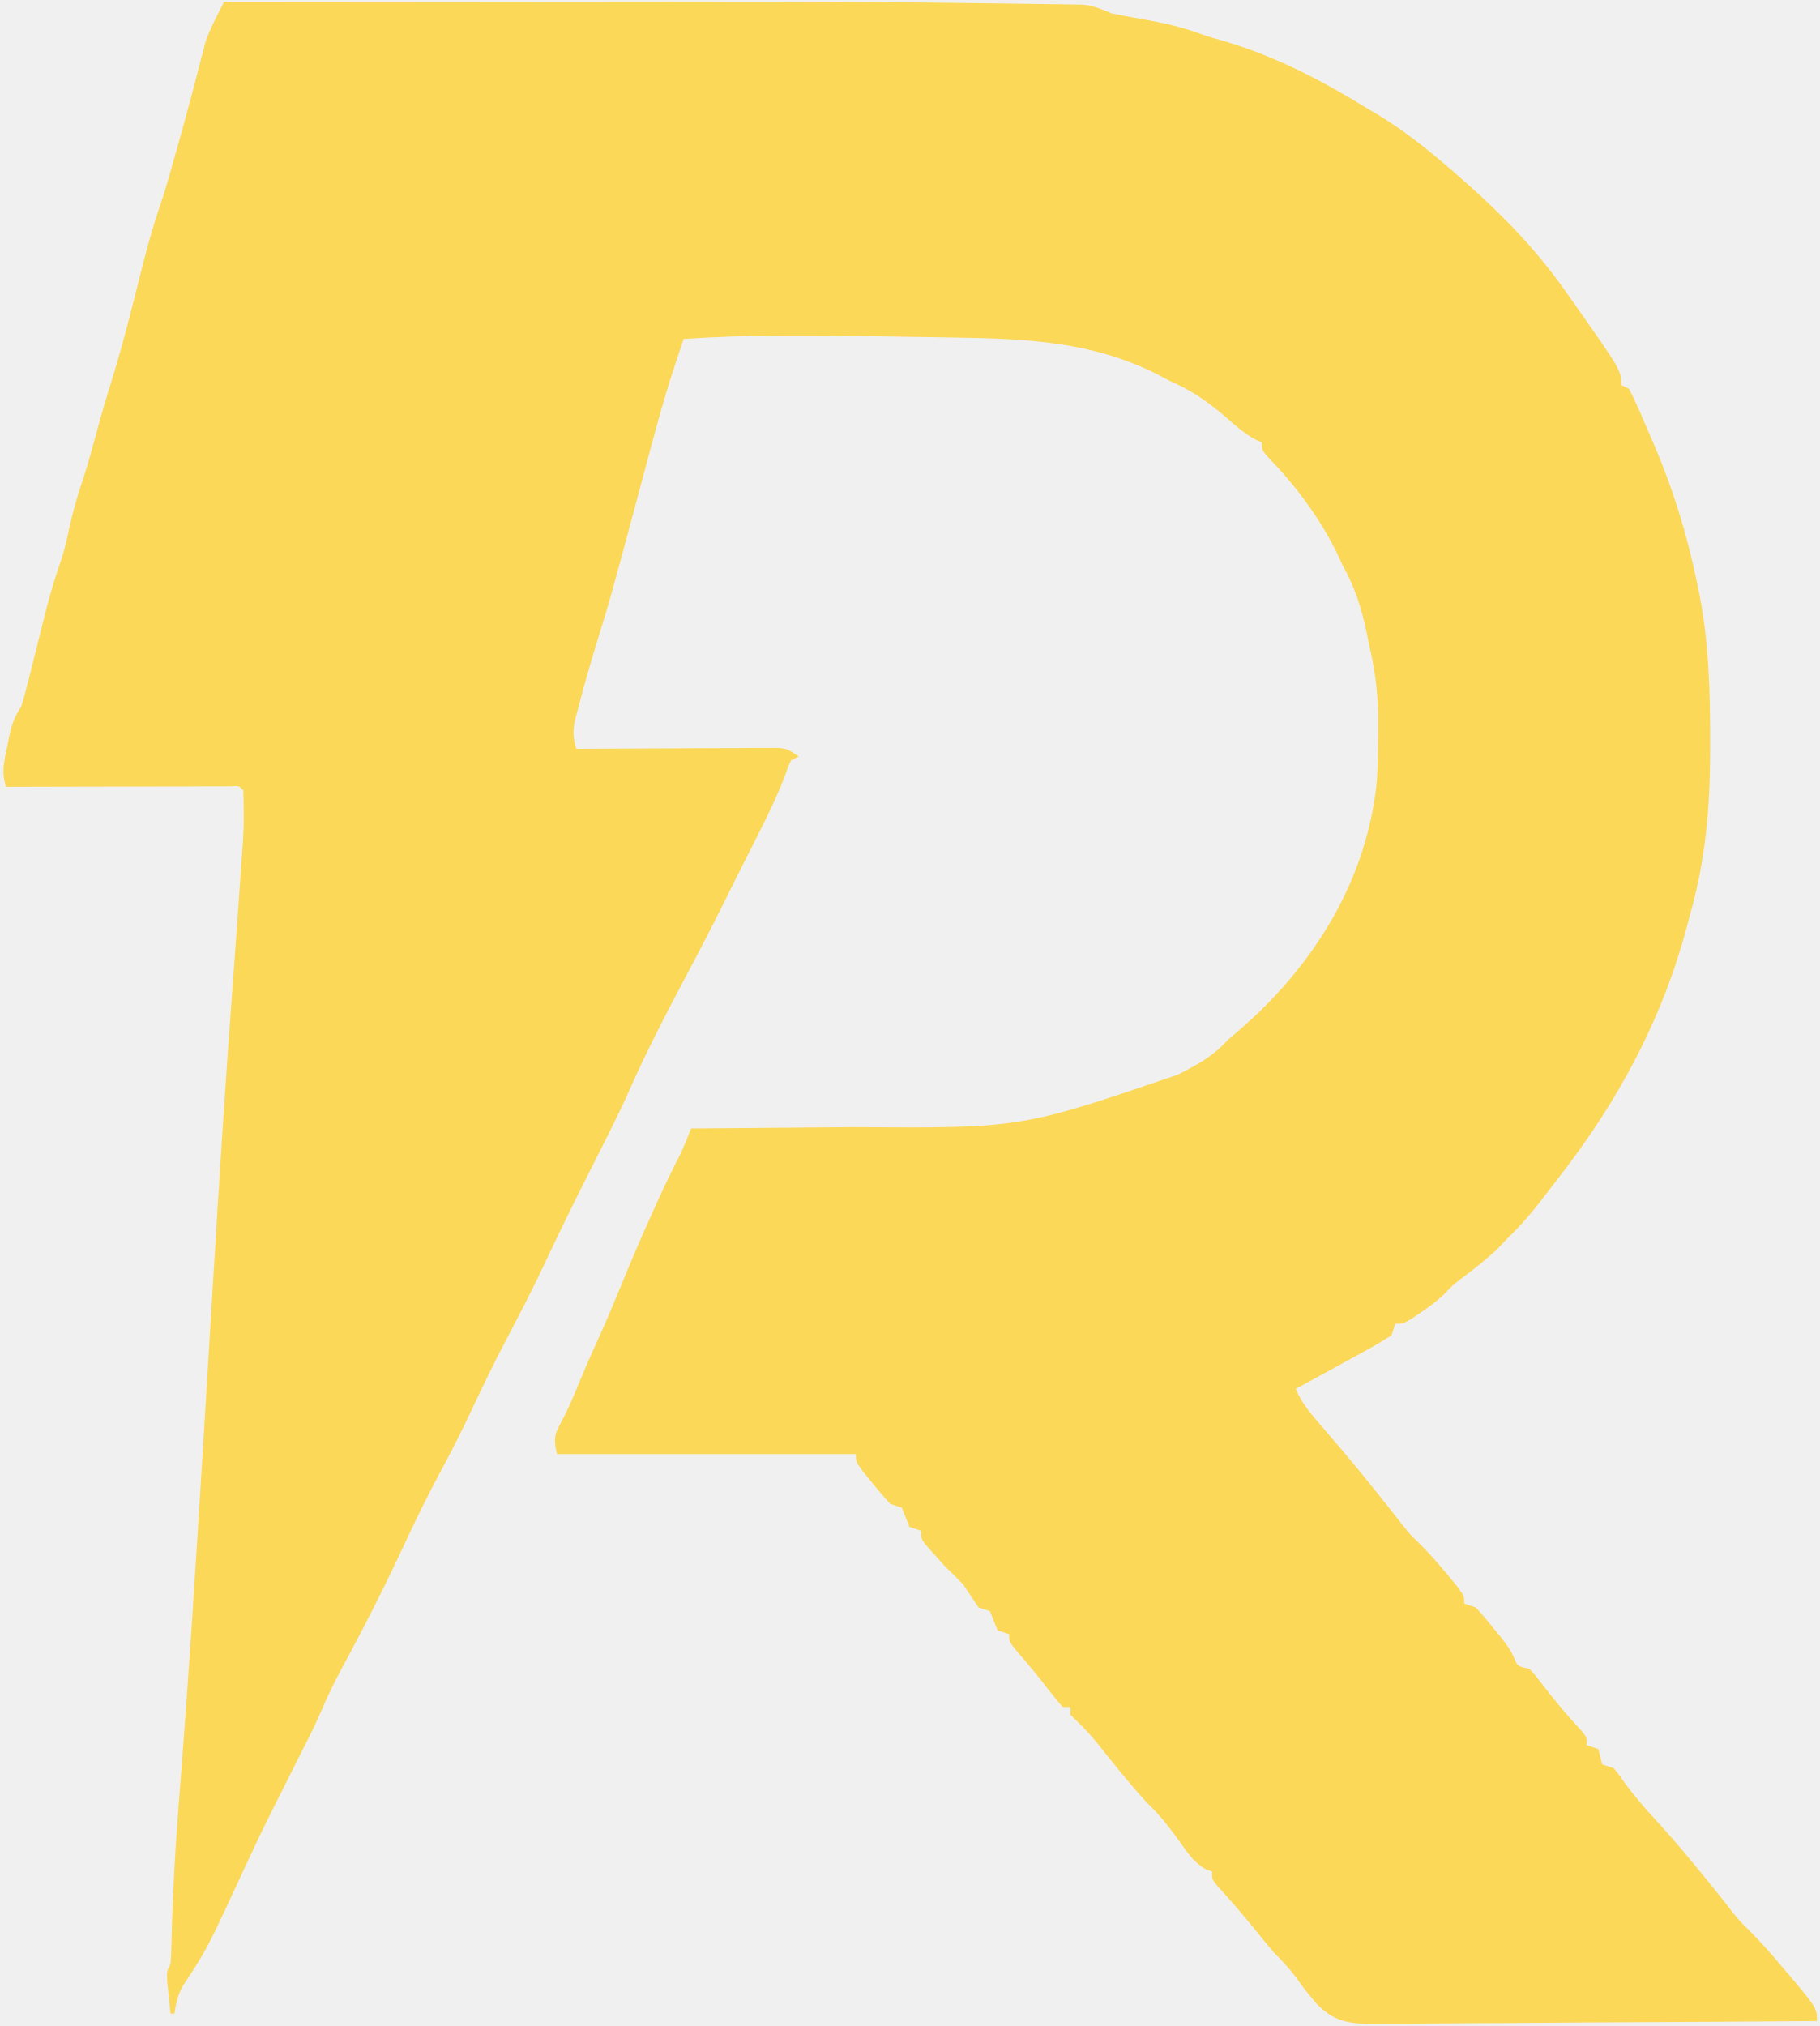
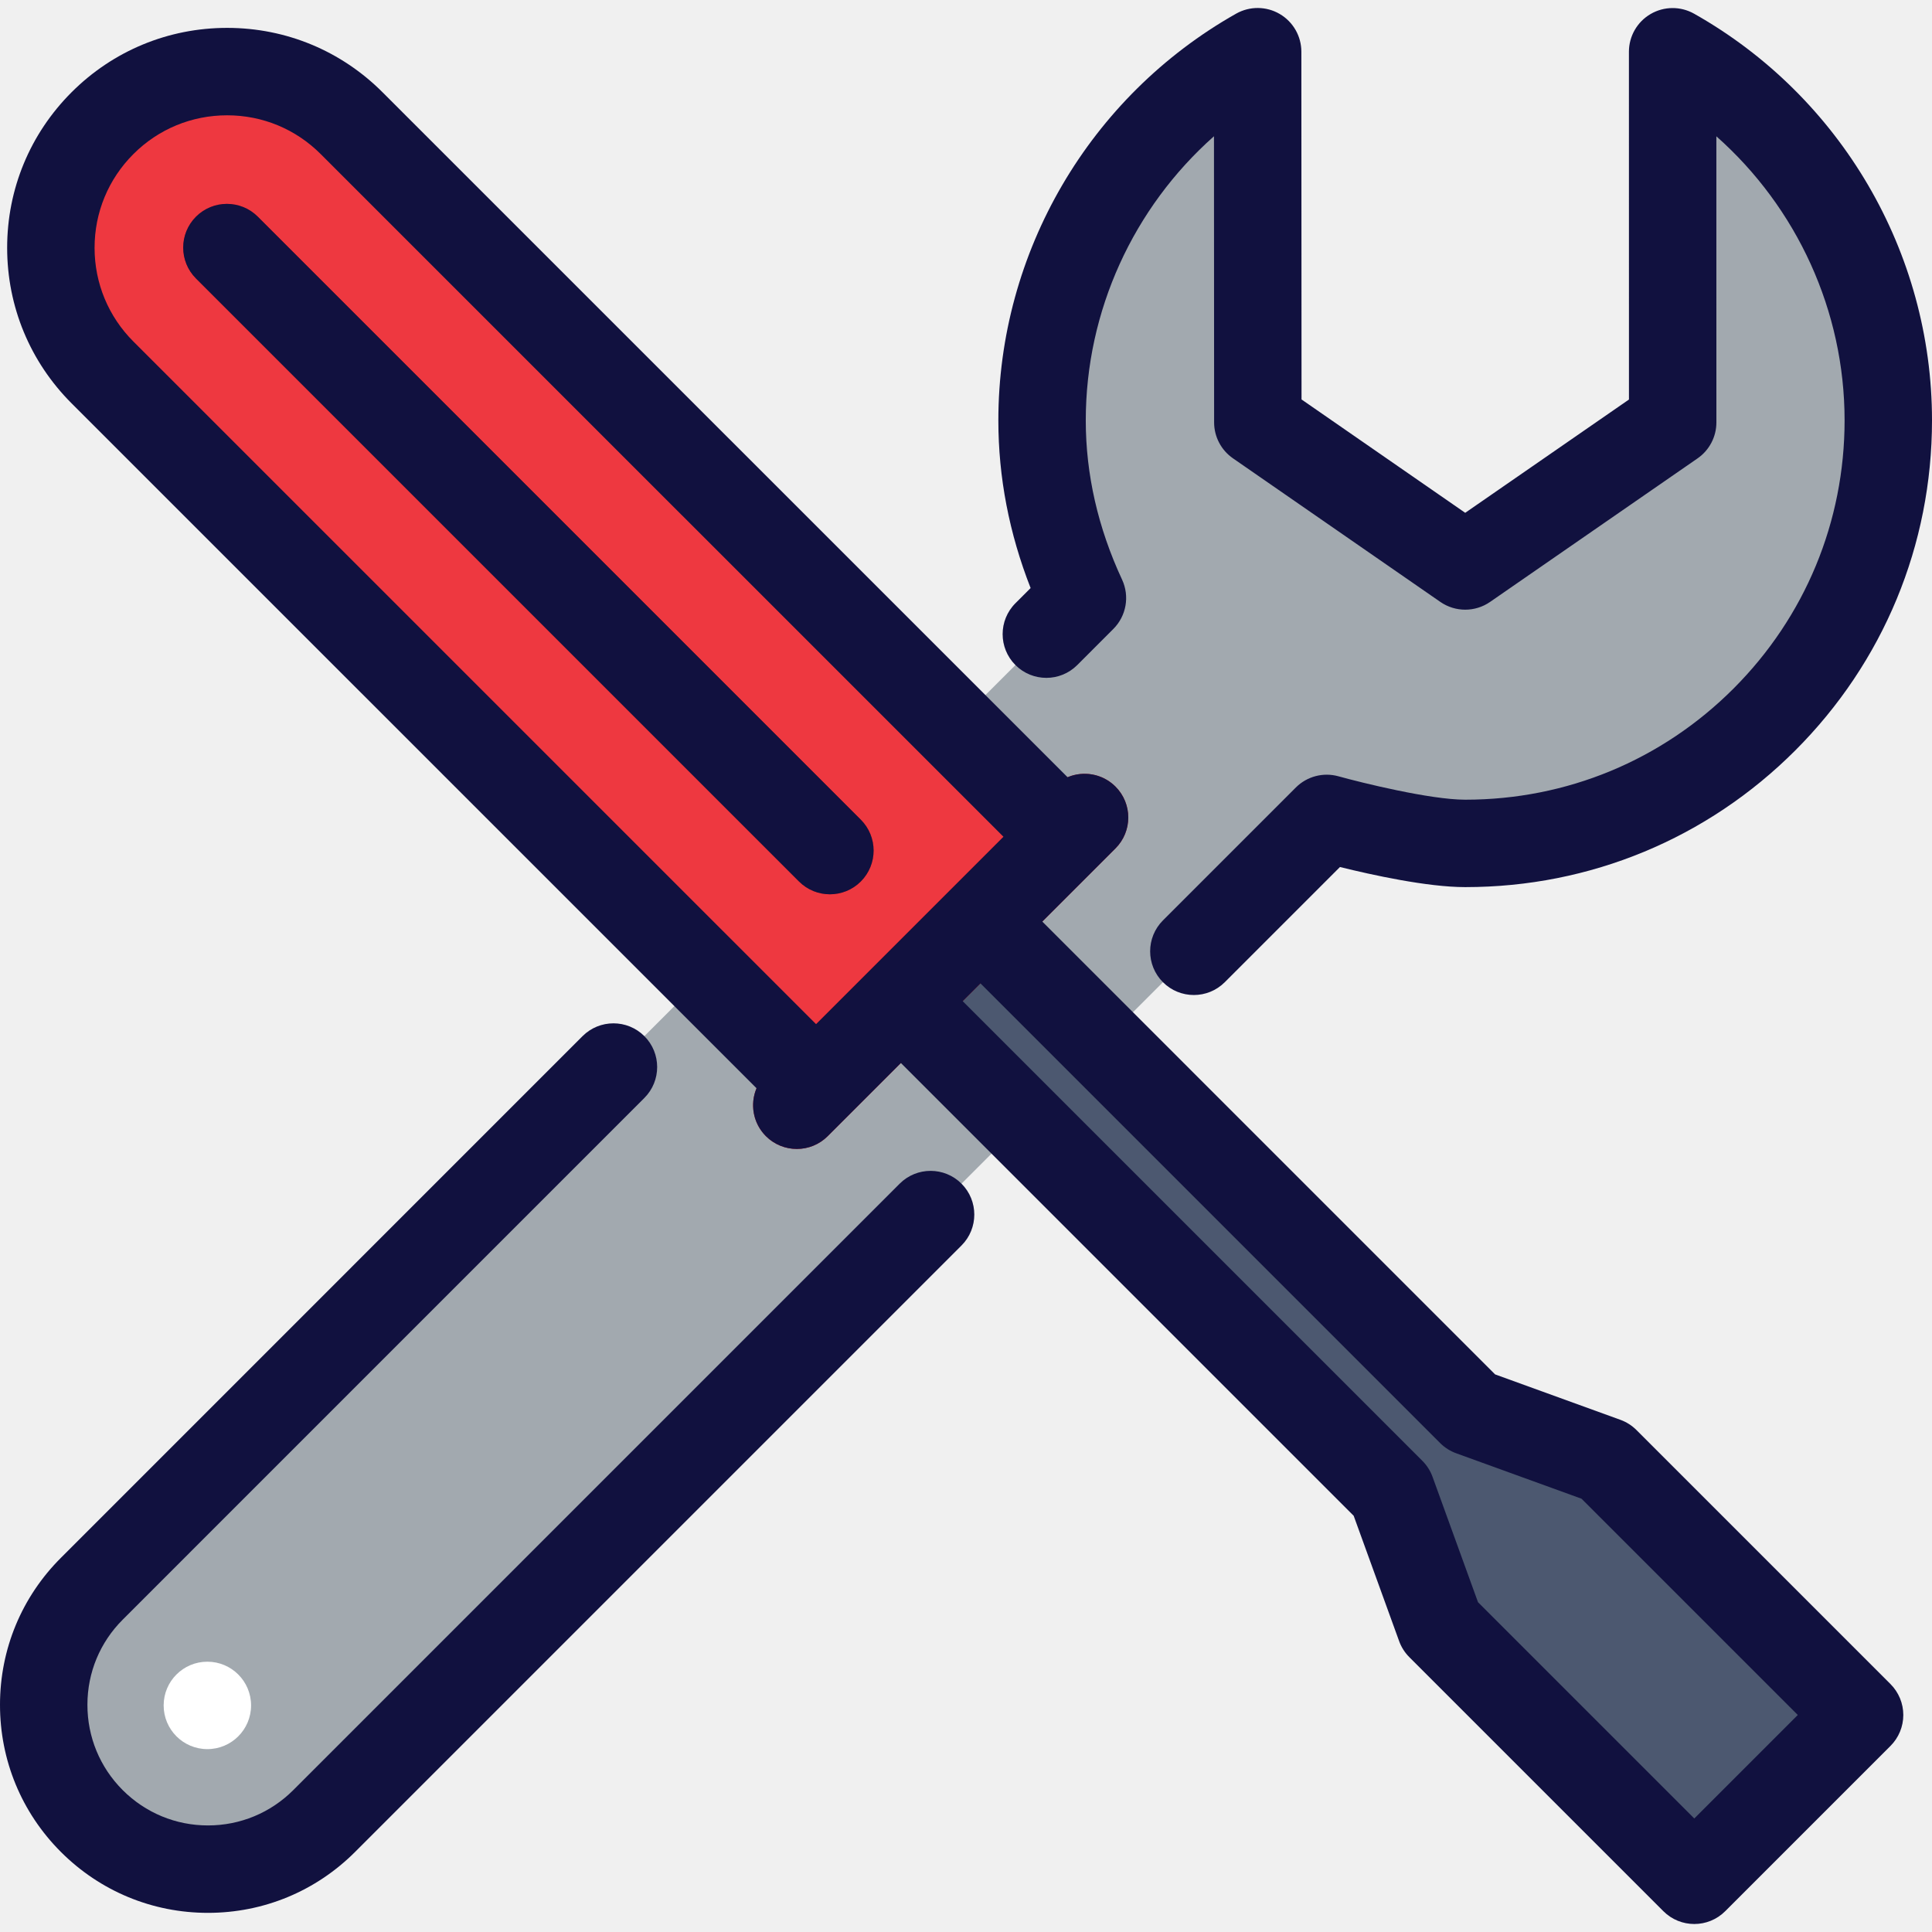
- <svg xmlns="http://www.w3.org/2000/svg" width="380" height="423" viewBox="0 0 380 423" fill="none">
-   <path d="M46.8 0.4C63.04 0.381 79.28 0.367 95.52 0.359C103.064 0.354 110.64 0.349 118.16 0.34C147.28 0.304 176.48 0.277 205.36 0.681C206.992 0.703 208.624 0.722 210.256 0.74C213.224 0.775 216.192 0.821 219.136 0.871C220 0.88 220.864 0.889 221.752 0.898C222.936 0.922 222.936 0.922 224.144 0.946C224.823 0.956 225.504 0.967 226.2 0.978C228.4 1.23 230.104 1.938 232.128 2.802C234.192 3.222 236.248 3.602 238.328 3.954C242.512 4.694 246.488 5.546 250.488 7.01C252.304 7.663 254.128 8.186 255.984 8.706C266.624 11.866 276.384 17.026 285.744 22.786C286.435 23.195 287.128 23.602 287.84 24.026C294.088 27.818 299.52 32.346 304.96 37.146C305.382 37.518 305.808 37.89 306.24 38.274C313.808 44.962 320.72 52.114 326.56 60.354L328.288 62.786C338.528 77.346 338.528 77.346 338.528 80.386C339.056 80.65 339.584 80.914 340.128 81.186C341.648 84.026 342.856 87.026 344.128 89.986C344.628 91.122 344.628 91.122 345.136 92.282C349.264 101.882 352.24 111.402 354.336 121.642L354.847 124.106C356.847 134.346 357.095 144.666 357.087 155.066C357.087 155.874 357.087 155.874 357.086 156.706C357.065 168.466 356.158 179.426 352.934 190.786C352.636 191.922 352.636 191.922 352.331 193.074C347.099 212.914 337.771 230.114 325.211 246.194C324.275 247.394 323.355 248.602 322.435 249.81C319.987 253.026 317.491 255.962 314.547 258.77C313.659 259.714 313.659 259.714 312.747 260.674C310.331 262.986 307.763 264.97 305.091 266.978C303.315 268.346 303.315 268.346 301.755 269.986C300.091 271.634 298.395 272.882 296.443 274.178L294.563 275.442C292.947 276.378 292.947 276.378 291.347 276.378L290.547 278.778C288.859 279.89 287.219 280.874 285.443 281.826L283.931 282.666C282.403 283.506 280.875 284.346 279.347 285.178L276.643 286.666C274.611 287.778 272.579 288.882 270.547 289.978C271.867 293.114 273.987 295.49 276.195 298.058C276.994 298.986 277.795 299.922 278.587 300.85C278.985 301.314 279.383 301.778 279.795 302.258C284.331 307.586 288.675 313.058 292.995 318.578C294.547 320.482 294.547 320.482 296.483 322.354C298.595 324.466 300.491 326.658 302.387 328.954C303.019 329.716 303.651 330.482 304.299 331.266C305.731 333.21 305.731 333.21 305.731 334.81C306.523 335.074 307.315 335.338 308.131 335.61C309.403 336.978 310.611 338.402 311.779 339.858L313.683 342.202C315.331 344.41 315.331 344.41 316.203 346.242C316.885 347.898 316.885 347.898 319.331 348.41C320.771 350.01 320.771 350.01 322.331 352.058C324.875 355.346 327.523 358.474 330.331 361.498C331.331 362.77 331.331 362.77 331.331 364.37C332.123 364.634 332.915 364.898 333.731 365.17C333.998 366.234 334.265 367.306 334.531 368.37C335.323 368.634 336.115 368.898 336.931 369.17C337.931 370.338 337.931 370.338 338.979 371.874C341.019 374.706 343.211 377.266 345.579 379.826C350.179 384.818 354.459 390.066 358.699 395.346C359.25 396.042 359.803 396.738 360.371 397.458C360.854 398.074 361.339 398.69 361.835 399.33C363.379 401.226 363.379 401.226 365.283 403.074C367.595 405.386 369.715 407.81 371.827 410.314C372.202 410.751 372.577 411.186 372.963 411.642C379.379 419.226 379.379 419.226 379.379 421.962C366.419 422.074 353.459 422.158 340.579 422.21C334.571 422.235 328.579 422.269 322.579 422.324C317.339 422.372 312.099 422.403 306.899 422.414C304.123 422.42 301.355 422.434 298.579 422.469C295.483 422.508 292.379 422.509 289.299 422.507C287.923 422.533 287.923 422.533 286.523 422.559C281.467 422.52 278.523 422.034 274.923 418.367C273.667 416.895 272.451 415.455 271.347 413.863C269.707 411.511 267.931 409.583 265.899 407.559C264.731 406.175 263.587 404.767 262.451 403.359C259.747 400.015 256.979 396.775 254.051 393.599C253.083 392.351 253.083 392.351 253.083 390.751C252.63 390.584 252.179 390.417 251.707 390.245C249.203 388.749 247.971 386.821 246.283 384.453C244.171 381.509 242.099 378.861 239.483 376.373C235.779 372.333 232.371 368.053 229.003 363.813C227.763 362.309 226.515 360.941 225.107 359.597C224.579 359.069 224.051 358.541 223.507 357.997V356.397H221.907C220.859 355.221 219.867 353.997 218.907 352.749C216.899 350.165 214.875 347.645 212.707 345.197C210.707 342.797 210.707 342.797 210.707 341.197C209.915 340.933 209.123 340.669 208.307 340.397C207.774 339.061 207.243 337.733 206.707 336.397C205.915 336.133 205.123 335.869 204.307 335.597C203.227 334.005 202.163 332.405 201.107 330.797C199.795 329.445 198.459 328.117 197.107 326.797C196.211 325.821 195.331 324.837 194.459 323.845C194.05 323.38 193.643 322.917 193.219 322.437C192.307 321.197 192.307 321.197 192.307 319.597C191.515 319.333 190.723 319.069 189.907 318.797C189.374 317.461 188.843 316.133 188.307 314.797C187.515 314.533 186.723 314.269 185.907 313.997C184.603 312.597 183.363 311.133 182.155 309.645C181.509 308.854 180.859 308.061 180.195 307.245C178.707 305.189 178.707 305.189 178.707 303.589H116.307C115.395 299.925 115.999 299.085 117.715 295.901C118.827 293.757 119.739 291.573 120.659 289.333C121.915 286.269 123.219 283.237 124.611 280.213C126.363 276.405 127.971 272.541 129.563 268.693C131.475 264.021 133.419 259.413 135.515 254.773C135.835 254.06 136.154 253.349 136.483 252.613C138.235 248.717 140.035 244.853 141.995 241.093C142.859 239.301 143.579 237.461 144.307 235.613C145.395 235.606 145.395 235.606 146.507 235.599C153.459 235.552 160.427 235.494 167.387 235.424C170.955 235.389 174.531 235.357 178.107 235.335C213.147 235.575 213.147 235.575 245.947 224.375C246.599 224.036 247.251 223.697 247.923 223.343C251.227 221.591 253.811 219.959 256.323 217.175C257.299 216.319 258.283 215.471 259.275 214.623C274.555 201.263 285.595 183.423 287.515 162.783C287.692 159.367 287.75 155.951 287.765 152.543C287.772 151.287 287.772 151.287 287.778 149.999C287.73 144.743 287.114 139.919 285.914 134.799L285.345 131.967C284.241 126.847 282.881 122.527 280.313 117.967C279.845 116.967 279.377 115.967 278.913 114.967C275.249 107.703 270.513 101.367 264.833 95.527C263.481 93.959 263.481 93.959 263.481 92.359C263.049 92.176 262.617 91.992 262.169 91.803C259.737 90.459 257.761 88.683 255.681 86.859C252.073 83.779 248.633 81.419 244.321 79.563C243.305 79.034 242.289 78.499 241.273 77.963C227.993 71.363 214.393 70.707 199.833 70.483C198.721 70.465 197.61 70.446 196.498 70.427C194.178 70.389 191.858 70.353 189.538 70.318C187.194 70.284 184.858 70.245 182.514 70.202C169.234 69.96 156.033 69.868 142.753 70.764C142.367 71.916 141.981 73.076 141.593 74.228C141.271 75.196 141.271 75.196 140.942 76.18C138.182 84.5 136.006 93.06 133.734 101.54C127.51 124.74 127.51 124.74 124.854 133.38C123.414 138.076 122.038 142.74 120.806 147.54C120.412 149.052 120.412 149.052 120.009 150.588C119.577 153.02 119.677 154.052 120.357 156.34C120.902 156.336 121.445 156.333 122.013 156.329C127.685 156.294 133.373 156.27 139.053 156.252C141.173 156.244 143.285 156.233 145.405 156.219C148.445 156.2 151.485 156.191 154.525 156.184C155.477 156.176 156.429 156.167 157.405 156.159C158.285 156.159 159.165 156.158 160.077 156.158C160.853 156.155 161.629 156.151 162.429 156.148C164.389 156.34 164.389 156.34 166.789 157.94L165.189 158.74C164.505 160.18 164.505 160.18 163.893 161.988C161.781 167.5 159.077 172.708 156.397 177.988C154.677 181.364 152.989 184.764 151.309 188.148C148.845 193.124 146.285 198.068 143.693 202.948C139.197 211.428 134.733 219.988 130.893 228.788C128.373 234.324 125.533 239.748 122.813 245.188C119.829 251.1 116.909 257.028 114.093 263.028C111.517 268.58 108.709 273.988 105.853 279.428C103.165 284.484 100.701 289.668 98.285 294.788C96.301 299.02 94.189 303.188 91.973 307.268C89.277 312.284 86.781 317.348 84.381 322.548C80.325 331.268 75.981 339.828 71.421 348.228C69.725 351.388 68.189 354.58 66.781 357.908C65.341 361.196 63.669 364.388 62.045 367.588C61.377 368.924 60.709 370.252 60.045 371.588C59.069 373.54 58.093 375.5 57.101 377.444C55.125 381.356 53.237 385.308 51.397 389.284C43.237 406.964 43.237 406.964 38.117 414.724C37.109 416.612 36.733 418.308 36.413 420.412H35.613C35.457 418.98 35.308 417.548 35.163 416.108C35.08 415.309 34.996 414.508 34.91 413.692C34.813 411.612 34.813 411.612 35.614 410.012C35.709 408.82 35.757 407.628 35.782 406.428C35.803 405.66 35.824 404.892 35.846 404.1C35.879 402.812 35.879 402.812 35.914 401.508C36.164 393.764 36.598 386.068 37.194 378.308C37.246 377.624 37.298 376.94 37.353 376.236C37.507 374.236 37.663 372.236 37.819 370.228C38.578 360.468 39.275 350.708 39.923 340.948C39.973 340.196 40.023 339.444 40.074 338.668C40.954 325.388 41.786 312.108 42.594 298.828C42.653 297.876 42.71 296.916 42.77 295.932C43.308 287.052 43.842 278.252 44.378 269.372C45.73 246.972 47.138 224.652 48.834 202.252C49.306 196.02 49.738 189.772 50.17 183.532C50.24 182.532 50.309 181.54 50.38 180.516C50.952 172.804 50.952 172.804 50.82 165.076C49.98 164.052 49.98 164.052 48.068 164.18C46.772 164.182 46.772 164.182 45.444 164.185C43.98 164.185 43.98 164.185 42.484 164.185C41.412 164.189 40.332 164.193 39.26 164.198C38.164 164.199 37.076 164.2 35.98 164.201C33.1 164.204 30.22 164.212 27.34 164.221C24.404 164.229 21.46 164.233 18.54 164.237C12.772 164.245 7.02 164.259 1.26 164.276C0.244 161.228 0.868 158.932 1.51 155.876C1.614 155.334 1.719 154.796 1.826 154.236C2.376 151.54 2.914 149.796 4.458 147.476C4.995 145.684 5.482 143.884 5.93 142.068C6.065 141.538 6.198 141.012 6.337 140.46C6.765 138.764 7.185 137.068 7.609 135.372C8.162 133.156 8.721 130.932 9.281 128.716C9.416 128.181 9.551 127.644 9.69 127.1C10.57 123.66 11.594 120.308 12.762 116.94C13.494 114.748 13.978 112.516 14.458 110.26C15.242 106.748 16.162 103.404 17.354 100.02C18.53 96.428 19.49 92.78 20.474 89.14C21.442 85.604 22.482 82.1 23.578 78.58C25.602 72.052 27.25 65.46 28.914 58.82C30.282 53.396 31.65 48.02 33.49 42.74C34.546 39.644 35.41 36.484 36.306 33.3C36.51 32.584 36.714 31.868 36.926 31.132C38.03 27.252 39.094 23.372 40.118 19.452C40.428 18.284 40.428 18.284 40.745 17.084C41.138 15.588 41.526 14.1 41.905 12.604C42.086 11.916 42.268 11.228 42.455 10.524C42.609 9.927 42.762 9.332 42.922 8.716C43.59 6.804 44.386 5.108 45.298 3.308C45.734 2.444 45.734 2.444 46.178 1.564C46.511 0.907 46.511 0.907 46.852 0.236L46.8 0.4Z" fill="#FCD859" />
+ <svg xmlns="http://www.w3.org/2000/svg" height="800px" width="800px" version="1.1" id="Layer_1" viewBox="0 0 511.997 511.997" xml:space="preserve">
+   <path style="fill:#A2A9AF;" d="M443.265,13.721l0.01,98.229l-54.98,38.037l-54.96-38.057l-0.047-98.229  c-34.073,19.247-57.133,55.751-57.133,97.724c0,16.857,4.031,32.73,10.701,47.061l-262.5,262.519  c-17.037,16.979-17.01,44.583-0.038,61.572c17.036,17.036,44.611,16.999,61.61-0.01l265.674-265.682c0,0,23.792,6.613,36.655,6.622  c61.964,0.048,112.159-50.205,112.159-112.13C500.407,69.461,477.358,32.959,443.265,13.721z" />
+   <polygon style="fill:#4C5870;" points="389.841,374.235 243.454,227.847 222.36,248.939 368.748,395.327 381.672,430.968   449.001,498.296 492.809,454.488 425.481,387.159 " />
+   <path style="fill:#EE3840;" d="M216.268,287.795L27.179,98.715C8.935,80.481,8.894,50.904,27.168,32.63  C45.392,14.427,75,14.396,93.213,32.67l189.101,189.08L216.268,287.795z" />
+   <g>
+     <path style="fill:#C21B23;" d="M228.122,233.603c-4.523,4.523-11.858,4.523-16.382,0L51.941,73.804   c-4.523-4.523-4.523-11.858,0-16.382s11.858-4.523,16.382,0l159.798,159.798C232.644,221.744,232.645,229.079,228.122,233.603z" />
+     <path style="fill:#C21B23;" d="M295.612,224.834l-76.26,76.26c-4.523,4.523-11.858,4.523-16.382,0s-4.523-11.858,0-16.382   l76.26-76.26c4.523-4.523,11.858-4.523,16.382,0C300.135,212.975,300.135,220.31,295.612,224.834z" />
+   </g>
+   <circle style="fill:#FFFFFF;" cx="54.953" cy="451.949" r="11.584" />
+   <g>
+     <path style="fill:#11113F;" d="M269.098,159.864c-4.522,4.525-4.522,11.858,0.002,16.383c4.525,4.525,11.859,4.523,16.382-0.002   l9.565-9.568c3.44-3.442,4.364-8.666,2.31-13.078c-6.383-13.715-9.619-27.904-9.619-42.174c0-29.051,12.646-56.413,33.976-75.317   l0.037,75.828c0.001,3.798,1.866,7.356,4.989,9.518l54.96,38.057c3.965,2.745,9.218,2.748,13.185,0.002l54.98-38.037   c3.128-2.164,4.994-5.724,4.994-9.528l-0.008-75.824c21.328,18.887,33.975,46.227,33.982,75.254   c0,26.863-10.459,52.119-29.452,71.115c-18.978,18.982-44.202,29.432-71.037,29.432c-0.026,0-0.052,0-0.079,0   c-9.233-0.007-27.358-4.477-33.564-6.2c-4.023-1.119-8.339,0.017-11.292,2.969l-35.217,35.218c-4.523,4.523-4.523,11.858,0,16.383   c2.262,2.261,5.227,3.393,8.191,3.393s5.93-1.132,8.191-3.393l30.527-30.528c8.511,2.105,23.14,5.318,33.146,5.325   c0.035,0,0.064,0,0.097,0c33.019-0.001,64.066-12.863,87.419-36.22c23.367-23.371,36.235-54.443,36.235-87.496   c-0.01-44.521-24.167-85.805-63.042-107.744c-3.586-2.024-7.978-1.992-11.535,0.085c-3.556,2.077-5.743,5.886-5.742,10.005   l0.009,92.157l-43.393,30.02l-43.378-30.04l-0.045-92.163c-0.002-4.118-2.19-7.926-5.747-10c-3.556-2.076-7.948-2.105-11.534-0.08   c-38.871,21.958-63.019,63.268-63.019,107.808c0,15.045,2.873,29.949,8.552,44.415L269.098,159.864z" />
+     <path style="fill:#11113F;" d="M238.425,313.682L77.734,474.379c-6.039,6.042-14.066,9.371-22.603,9.377c-0.006,0-0.01,0-0.017,0   c-8.535-0.001-16.564-3.328-22.601-9.365c-6.036-6.043-9.356-14.081-9.346-22.636c0.009-8.529,3.335-16.536,9.379-22.56   l138.216-138.228c4.523-4.523,4.523-11.857,0-16.382c-4.523-4.522-11.858-4.523-16.382,0.001L16.179,412.8   C5.763,423.18,0.017,437.006,0,451.728c-0.017,14.747,5.708,28.611,16.127,39.041c10.418,10.418,24.263,16.155,38.986,16.155   c0.01,0,0.021,0,0.03,0c14.724-0.008,28.567-5.75,38.976-16.165l160.688-160.694c4.523-4.523,4.523-11.858,0-16.383   C250.282,309.16,242.949,309.16,238.425,313.682z" />
+     <path style="fill:#11113F;" d="M433.672,378.968c-1.2-1.199-2.648-2.12-4.242-2.699l-33.219-12.045L276.218,244.228l19.395-19.393   c4.523-4.523,4.525-11.858,0-16.383c-3.433-3.431-8.485-4.26-12.699-2.484L101.418,24.493C90.441,13.481,75.822,7.406,60.255,7.388   c-0.023,0-0.044,0-0.067,0c-15.567,0-30.2,6.054-41.21,17.051C7.953,35.463,1.887,50.114,1.896,65.694   c0.008,15.567,6.079,30.205,17.092,41.211l181.498,181.49c-1.777,4.213-0.95,9.265,2.484,12.698c4.525,4.522,11.859,4.525,16.382,0   l19.39-19.39l119.995,119.993l12.046,33.22c0.578,1.594,1.499,3.043,2.699,4.242l67.329,67.328   c2.262,2.261,5.227,3.393,8.191,3.393s5.93-1.132,8.191-3.393L501,462.679c2.172-2.173,3.393-5.119,3.393-8.191   s-1.221-6.018-3.393-8.191L433.672,378.968z M251.643,236.037c-0.024,0.024-0.05,0.051-0.074,0.075l-35.301,35.301L35.367,90.522   c-6.64-6.636-10.299-15.457-10.304-24.839c-0.005-9.387,3.651-18.217,10.291-24.856c6.632-6.625,15.449-10.27,24.833-10.27   c0.014,0,0.028,0,0.041,0c9.375,0.01,18.174,3.666,24.793,10.306l180.909,180.89l-14.211,14.211   C251.694,235.988,251.669,236.012,251.643,236.037z M449.001,481.914l-57.316-57.316l-12.046-33.22   c-0.578-1.594-1.499-3.043-2.699-4.242L255.124,265.322l4.712-4.711l121.814,121.815c1.2,1.199,2.648,2.12,4.242,2.699   l33.219,12.045l57.316,57.316L449.001,481.914z" />
+     <path style="fill:#11113F;" d="M68.322,57.422c-4.523-4.522-11.858-4.522-16.382,0c-4.523,4.523-4.523,11.858,0,16.383   l159.798,159.797c2.261,2.261,5.227,3.393,8.191,3.393c2.964,0,5.93-1.132,8.191-3.393c4.523-4.523,4.523-11.858,0-16.383   L68.322,57.422z" />
+   </g>
</svg>
